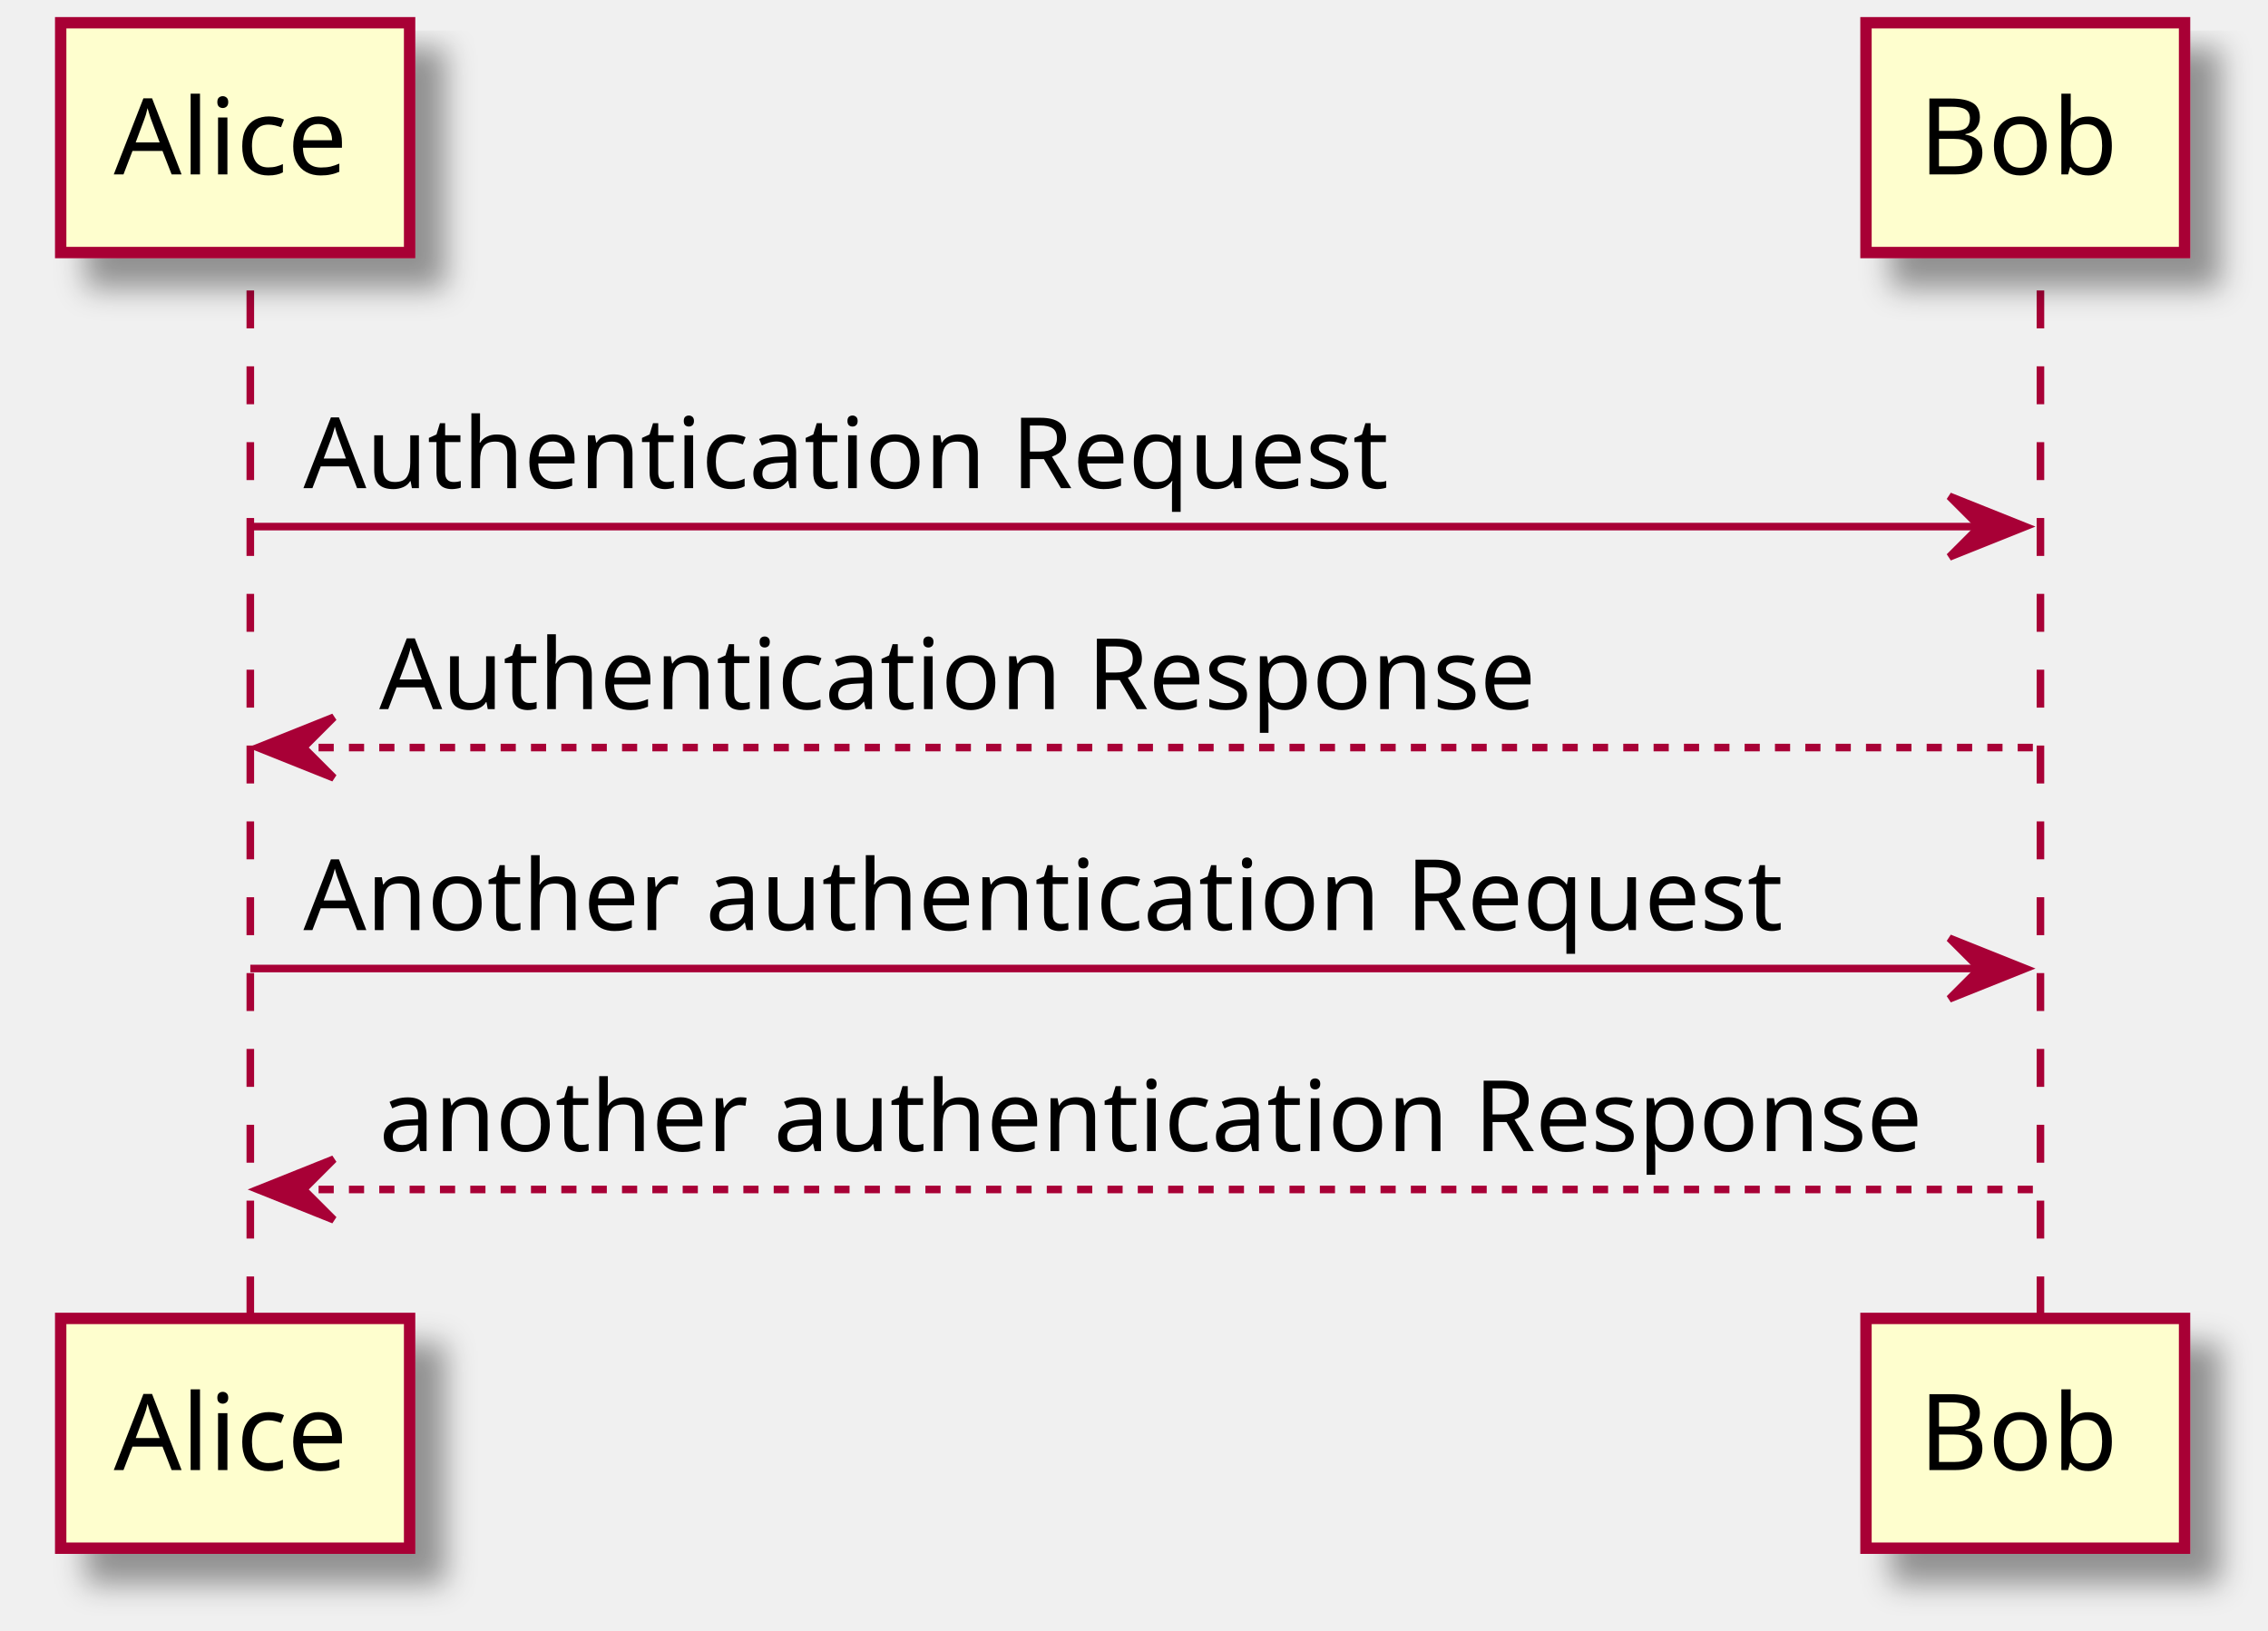
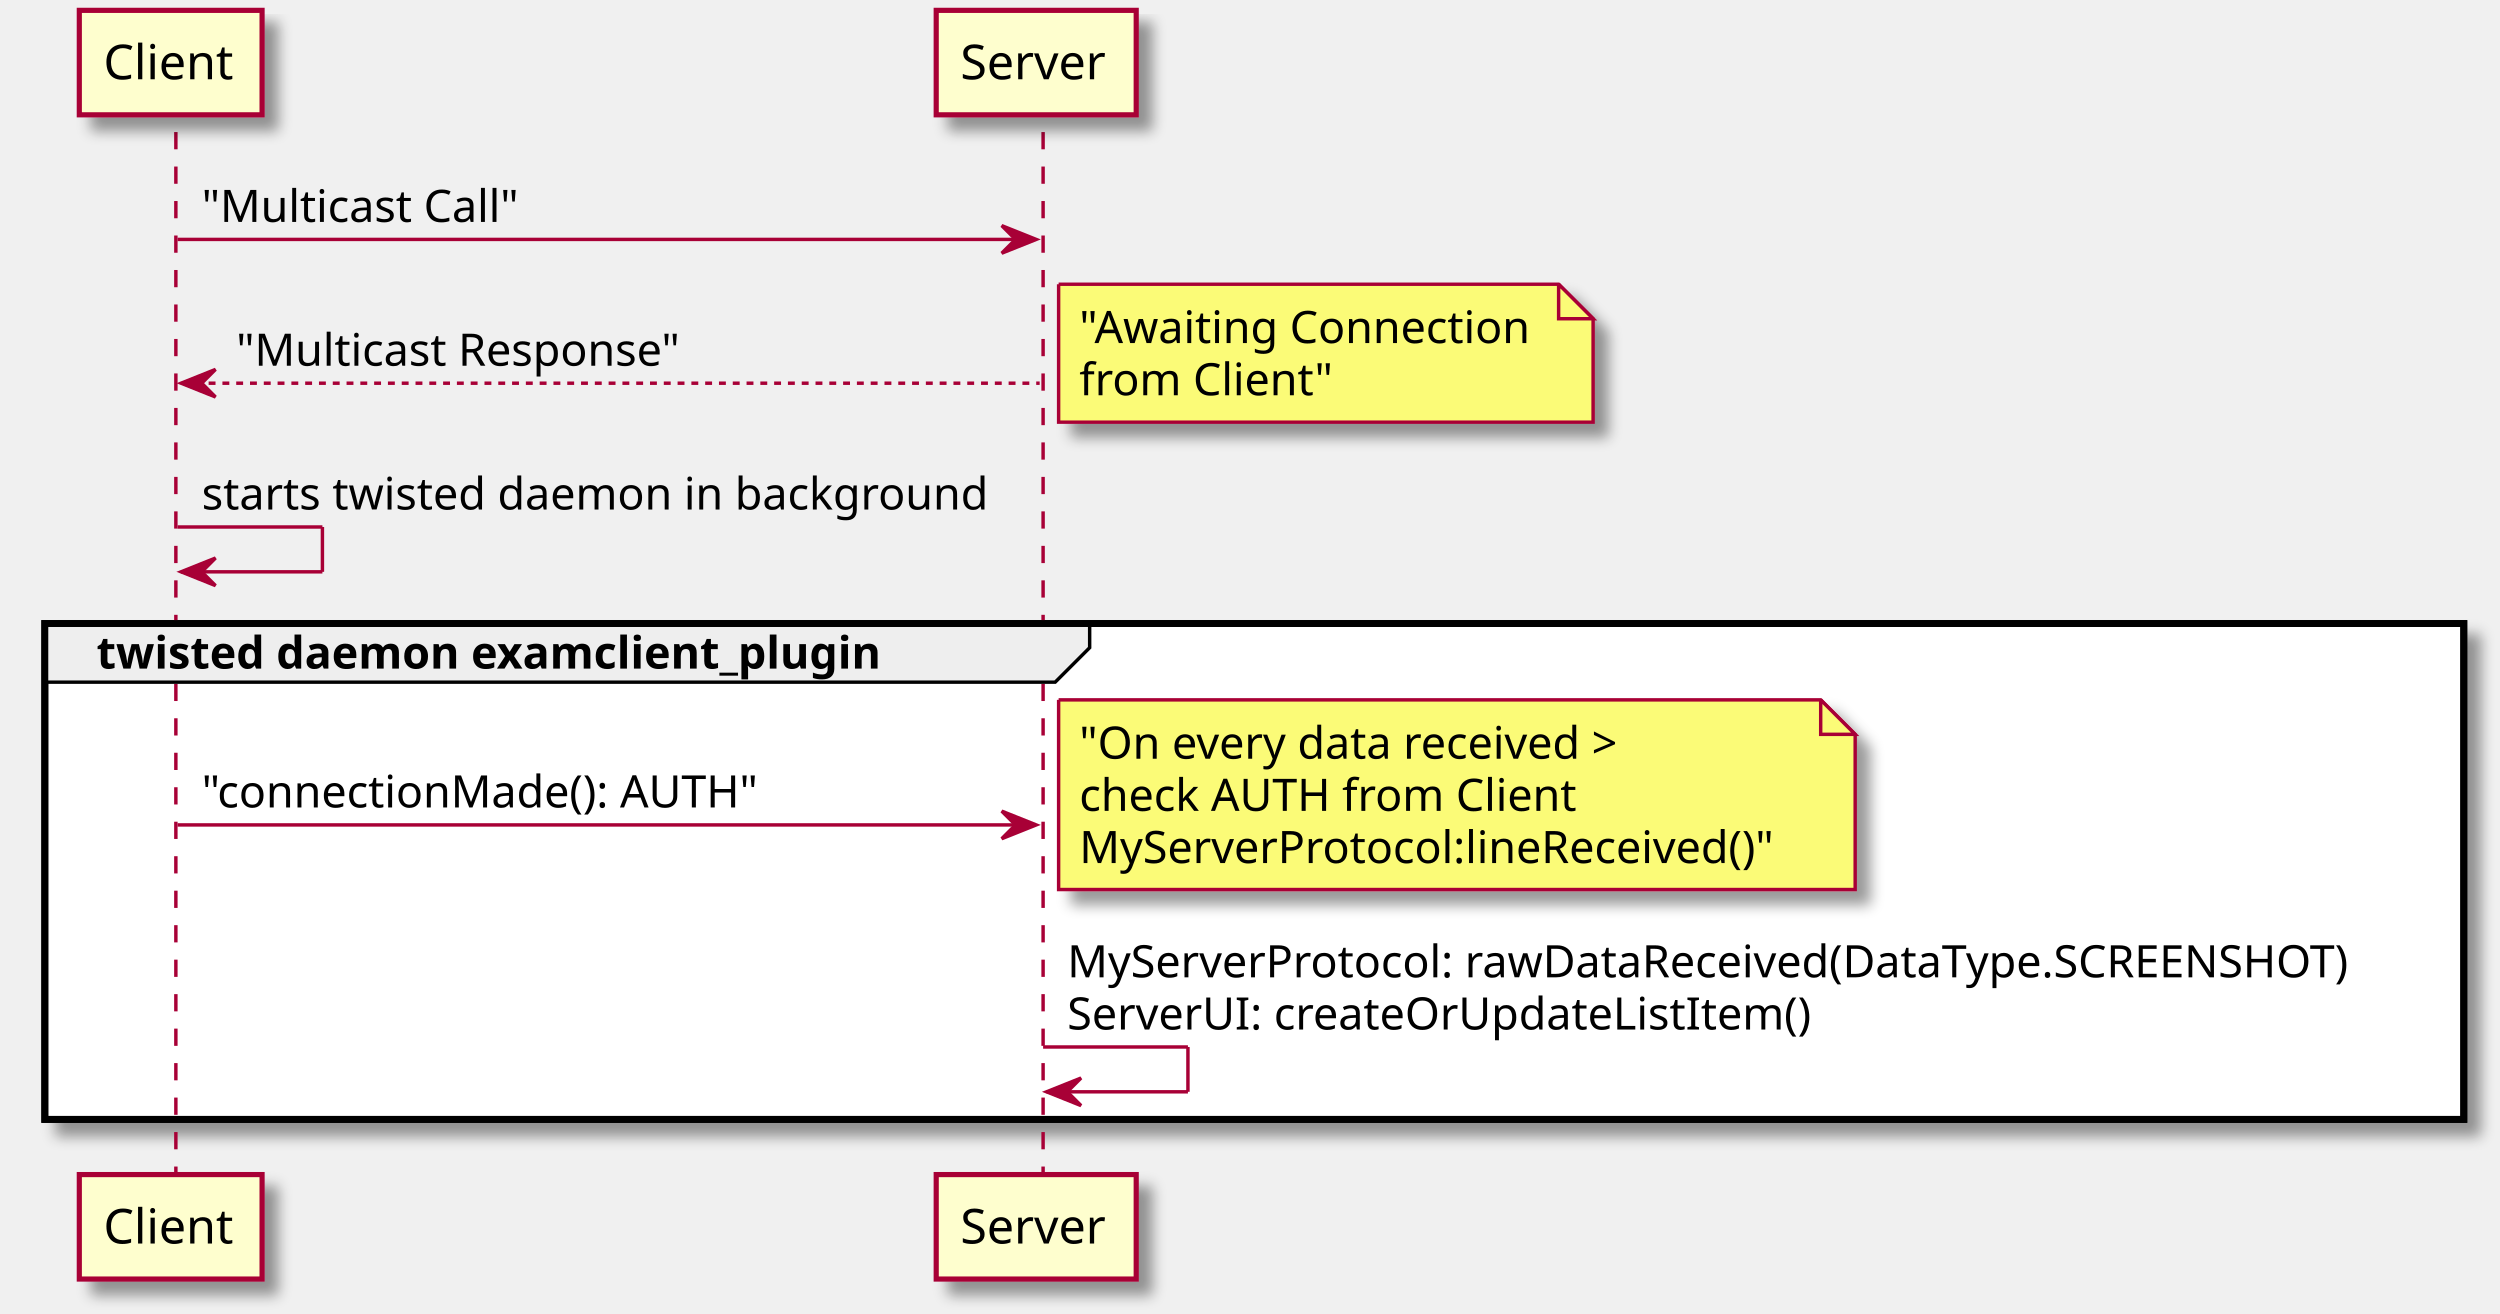
- <svg xmlns="http://www.w3.org/2000/svg" contentScriptType="application/ecmascript" contentStyleType="text/css" height="215px" preserveAspectRatio="none" style="width:299px;height:215px;" version="1.1" viewBox="0 0 299 215" width="299px" zoomAndPan="magnify">
+ <svg xmlns="http://www.w3.org/2000/svg" contentScriptType="application/ecmascript" contentStyleType="text/css" height="381px" preserveAspectRatio="none" style="width:725px;height:381px;" version="1.1" viewBox="0 0 725 381" width="725px" zoomAndPan="magnify">
  <defs>
-     <filter height="300%" id="f1jcnb2mo42mp3" width="300%" x="-1" y="-1">
+     <filter height="300%" id="fjbuw5ku3pw6v" width="300%" x="-1" y="-1">
      <feGaussianBlur result="blurOut" stdDeviation="2.0" />
      <feColorMatrix in="blurOut" result="blurOut2" type="matrix" values="0 0 0 0 0 0 0 0 0 0 0 0 0 0 0 0 0 0 .4 0" />
      <feOffset dx="4.0" dy="4.0" in="blurOut2" result="blurOut3" />
      <feBlend in="SourceGraphic" in2="blurOut3" mode="normal" />
    </filter>
  </defs>
  <g>
-     <line style="stroke: #A80036; stroke-width: 1.0; stroke-dasharray: 5.0,5.0;" x1="33" x2="33" y1="38.297" y2="174.828" />
-     <line style="stroke: #A80036; stroke-width: 1.0; stroke-dasharray: 5.0,5.0;" x1="269" x2="269" y1="38.297" y2="174.828" />
-     <rect fill="#FEFECE" filter="url(#f1jcnb2mo42mp3)" height="30.297" style="stroke: #A80036; stroke-width: 1.5;" width="46" x="8" y="3" />
-     <text fill="#000000" font-family="sans-serif" font-size="14" lengthAdjust="spacingAndGlyphs" textLength="32" x="15" y="22.995">Alice</text>
-     <rect fill="#FEFECE" filter="url(#f1jcnb2mo42mp3)" height="30.297" style="stroke: #A80036; stroke-width: 1.5;" width="46" x="8" y="173.828" />
-     <text fill="#000000" font-family="sans-serif" font-size="14" lengthAdjust="spacingAndGlyphs" textLength="32" x="15" y="193.823">Alice</text>
-     <rect fill="#FEFECE" filter="url(#f1jcnb2mo42mp3)" height="30.297" style="stroke: #A80036; stroke-width: 1.5;" width="42" x="246" y="3" />
-     <text fill="#000000" font-family="sans-serif" font-size="14" lengthAdjust="spacingAndGlyphs" textLength="28" x="253" y="22.995">Bob</text>
-     <rect fill="#FEFECE" filter="url(#f1jcnb2mo42mp3)" height="30.297" style="stroke: #A80036; stroke-width: 1.5;" width="42" x="246" y="173.828" />
-     <text fill="#000000" font-family="sans-serif" font-size="14" lengthAdjust="spacingAndGlyphs" textLength="28" x="253" y="193.823">Bob</text>
-     <polygon fill="#A80036" points="257,65.43,267,69.43,257,73.43,261,69.43" style="stroke: #A80036; stroke-width: 1.0;" />
-     <line style="stroke: #A80036; stroke-width: 1.0;" x1="33" x2="263" y1="69.43" y2="69.43" />
-     <text fill="#000000" font-family="sans-serif" font-size="13" lengthAdjust="spacingAndGlyphs" textLength="149" x="40" y="64.364">Authentication Request</text>
-     <polygon fill="#A80036" points="44,94.562,34,98.562,44,102.562,40,98.562" style="stroke: #A80036; stroke-width: 1.0;" />
-     <line style="stroke: #A80036; stroke-width: 1.0; stroke-dasharray: 2.0,2.0;" x1="38" x2="268" y1="98.562" y2="98.562" />
-     <text fill="#000000" font-family="sans-serif" font-size="13" lengthAdjust="spacingAndGlyphs" textLength="159" x="50" y="93.497">Authentication Response</text>
-     <polygon fill="#A80036" points="257,123.695,267,127.695,257,131.695,261,127.695" style="stroke: #A80036; stroke-width: 1.0;" />
-     <line style="stroke: #A80036; stroke-width: 1.0;" x1="33" x2="263" y1="127.695" y2="127.695" />
-     <text fill="#000000" font-family="sans-serif" font-size="13" lengthAdjust="spacingAndGlyphs" textLength="203" x="40" y="122.629">Another authentication Request</text>
-     <polygon fill="#A80036" points="44,152.828,34,156.828,44,160.828,40,156.828" style="stroke: #A80036; stroke-width: 1.0;" />
-     <line style="stroke: #A80036; stroke-width: 1.0; stroke-dasharray: 2.0,2.0;" x1="38" x2="268" y1="156.828" y2="156.828" />
-     <text fill="#000000" font-family="sans-serif" font-size="13" lengthAdjust="spacingAndGlyphs" textLength="212" x="50" y="151.762">another authentication Response</text>
+     <rect fill="#FFFFFF" filter="url(#fjbuw5ku3pw6v)" height="143.797" style="stroke: #000000; stroke-width: 2.0;" width="701.5" x="13" y="180.828" />
+     <line style="stroke: #A80036; stroke-width: 1.0; stroke-dasharray: 5.0,5.0;" x1="51" x2="51" y1="38.297" y2="341.625" />
+     <line style="stroke: #A80036; stroke-width: 1.0; stroke-dasharray: 5.0,5.0;" x1="302.5" x2="302.5" y1="38.297" y2="341.625" />
+     <rect fill="#FEFECE" filter="url(#fjbuw5ku3pw6v)" height="30.297" style="stroke: #A80036; stroke-width: 1.5;" width="53" x="23" y="3" />
+     <text fill="#000000" font-family="sans-serif" font-size="14" lengthAdjust="spacingAndGlyphs" textLength="39" x="30" y="22.995">Client</text>
+     <rect fill="#FEFECE" filter="url(#fjbuw5ku3pw6v)" height="30.297" style="stroke: #A80036; stroke-width: 1.5;" width="53" x="23" y="340.625" />
+     <text fill="#000000" font-family="sans-serif" font-size="14" lengthAdjust="spacingAndGlyphs" textLength="39" x="30" y="360.62">Client</text>
+     <rect fill="#FEFECE" filter="url(#fjbuw5ku3pw6v)" height="30.297" style="stroke: #A80036; stroke-width: 1.5;" width="58" x="271.5" y="3" />
+     <text fill="#000000" font-family="sans-serif" font-size="14" lengthAdjust="spacingAndGlyphs" textLength="44" x="278.5" y="22.995">Server</text>
+     <rect fill="#FEFECE" filter="url(#fjbuw5ku3pw6v)" height="30.297" style="stroke: #A80036; stroke-width: 1.5;" width="58" x="271.5" y="340.625" />
+     <text fill="#000000" font-family="sans-serif" font-size="14" lengthAdjust="spacingAndGlyphs" textLength="44" x="278.5" y="360.62">Server</text>
+     <polygon fill="#A80036" points="290.5,65.43,300.5,69.43,290.5,73.43,294.5,69.43" style="stroke: #A80036; stroke-width: 1.0;" />
+     <line style="stroke: #A80036; stroke-width: 1.0;" x1="51.5" x2="296.5" y1="69.43" y2="69.43" />
+     <text fill="#000000" font-family="sans-serif" font-size="13" lengthAdjust="spacingAndGlyphs" textLength="94" x="58.5" y="64.364">"Multicast Call"</text>
+     <polygon fill="#A80036" points="62.5,107.129,52.5,111.129,62.5,115.129,58.5,111.129" style="stroke: #A80036; stroke-width: 1.0;" />
+     <line style="stroke: #A80036; stroke-width: 1.0; stroke-dasharray: 2.0,2.0;" x1="56.5" x2="301.5" y1="111.129" y2="111.129" />
+     <text fill="#000000" font-family="sans-serif" font-size="13" lengthAdjust="spacingAndGlyphs" textLength="133" x="68.5" y="106.063">"Multicast Response"</text>
+     <path d="M307,82.43 L307,122.43 L462,122.43 L462,92.43 L452,82.43 L307,82.43 " fill="#FBFB77" filter="url(#fjbuw5ku3pw6v)" style="stroke: #A80036; stroke-width: 1.0;" />
+     <path d="M452,82.43 L452,92.43 L462,92.43 L452,82.43 " fill="#FBFB77" style="stroke: #A80036; stroke-width: 1.0;" />
+     <text fill="#000000" font-family="sans-serif" font-size="13" lengthAdjust="spacingAndGlyphs" textLength="134" x="313" y="99.497">"Awaiting Connection</text>
+     <text fill="#000000" font-family="sans-serif" font-size="13" lengthAdjust="spacingAndGlyphs" textLength="75" x="313" y="114.629">from Client"</text>
+     <line style="stroke: #A80036; stroke-width: 1.0;" x1="51.5" x2="93.5" y1="152.828" y2="152.828" />
+     <line style="stroke: #A80036; stroke-width: 1.0;" x1="93.5" x2="93.5" y1="152.828" y2="165.828" />
+     <line style="stroke: #A80036; stroke-width: 1.0;" x1="52.5" x2="93.5" y1="165.828" y2="165.828" />
+     <polygon fill="#A80036" points="62.5,161.828,52.5,165.828,62.5,169.828,58.5,165.828" style="stroke: #A80036; stroke-width: 1.0;" />
+     <text fill="#000000" font-family="sans-serif" font-size="13" lengthAdjust="spacingAndGlyphs" textLength="237" x="58.5" y="147.762">starts twisted daemon in background</text>
+     <path d="M13,180.828 L316,180.828 L316,187.828 L306,197.828 L13,197.828 L13,180.828 " fill="#EEEEEE" style="stroke: #000000; stroke-width: 1.0;" />
+     <rect fill="none" height="143.797" style="stroke: #000000; stroke-width: 2.0;" width="701.5" x="13" y="180.828" />
+     <text fill="#000000" font-family="sans-serif" font-size="13" font-weight="bold" lengthAdjust="spacingAndGlyphs" textLength="258" x="28" y="193.895">twisted daemon examclient_plugin</text>
+     <polygon fill="#A80036" points="290.5,235.227,300.5,239.227,290.5,243.227,294.5,239.227" style="stroke: #A80036; stroke-width: 1.0;" />
+     <line style="stroke: #A80036; stroke-width: 1.0;" x1="51.5" x2="296.5" y1="239.227" y2="239.227" />
+     <text fill="#000000" font-family="sans-serif" font-size="13" lengthAdjust="spacingAndGlyphs" textLength="169" x="58.5" y="234.161">"connectionMade(): AUTH"</text>
+     <path d="M307,202.961 L307,257.961 L538,257.961 L538,212.961 L528,202.961 L307,202.961 " fill="#FBFB77" filter="url(#fjbuw5ku3pw6v)" style="stroke: #A80036; stroke-width: 1.0;" />
+     <path d="M528,202.961 L528,212.961 L538,212.961 L528,202.961 " fill="#FBFB77" style="stroke: #A80036; stroke-width: 1.0;" />
+     <text fill="#000000" font-family="sans-serif" font-size="13" lengthAdjust="spacingAndGlyphs" textLength="168" x="313" y="220.028">"On every data received &gt;</text>
+     <text fill="#000000" font-family="sans-serif" font-size="13" lengthAdjust="spacingAndGlyphs" textLength="151" x="313" y="235.161">check AUTH from Client</text>
+     <text fill="#000000" font-family="sans-serif" font-size="13" lengthAdjust="spacingAndGlyphs" textLength="210" x="313" y="250.293">MyServerProtocol:lineReceived()"</text>
+     <line style="stroke: #A80036; stroke-width: 1.0;" x1="302.5" x2="344.5" y1="303.625" y2="303.625" />
+     <line style="stroke: #A80036; stroke-width: 1.0;" x1="344.5" x2="344.5" y1="303.625" y2="316.625" />
+     <line style="stroke: #A80036; stroke-width: 1.0;" x1="303.5" x2="344.5" y1="316.625" y2="316.625" />
+     <polygon fill="#A80036" points="313.5,312.625,303.5,316.625,313.5,320.625,309.5,316.625" style="stroke: #A80036; stroke-width: 1.0;" />
+     <text fill="#000000" font-family="sans-serif" font-size="13" lengthAdjust="spacingAndGlyphs" textLength="393" x="309.5" y="283.426">MyServerProtocol: rawDataReceived(DataType.SCREENSHOT)</text>
+     <text fill="#000000" font-family="sans-serif" font-size="13" lengthAdjust="spacingAndGlyphs" textLength="227" x="309.5" y="298.559">ServerUI: createOrUpdateListItem()</text>
  </g>
</svg>
